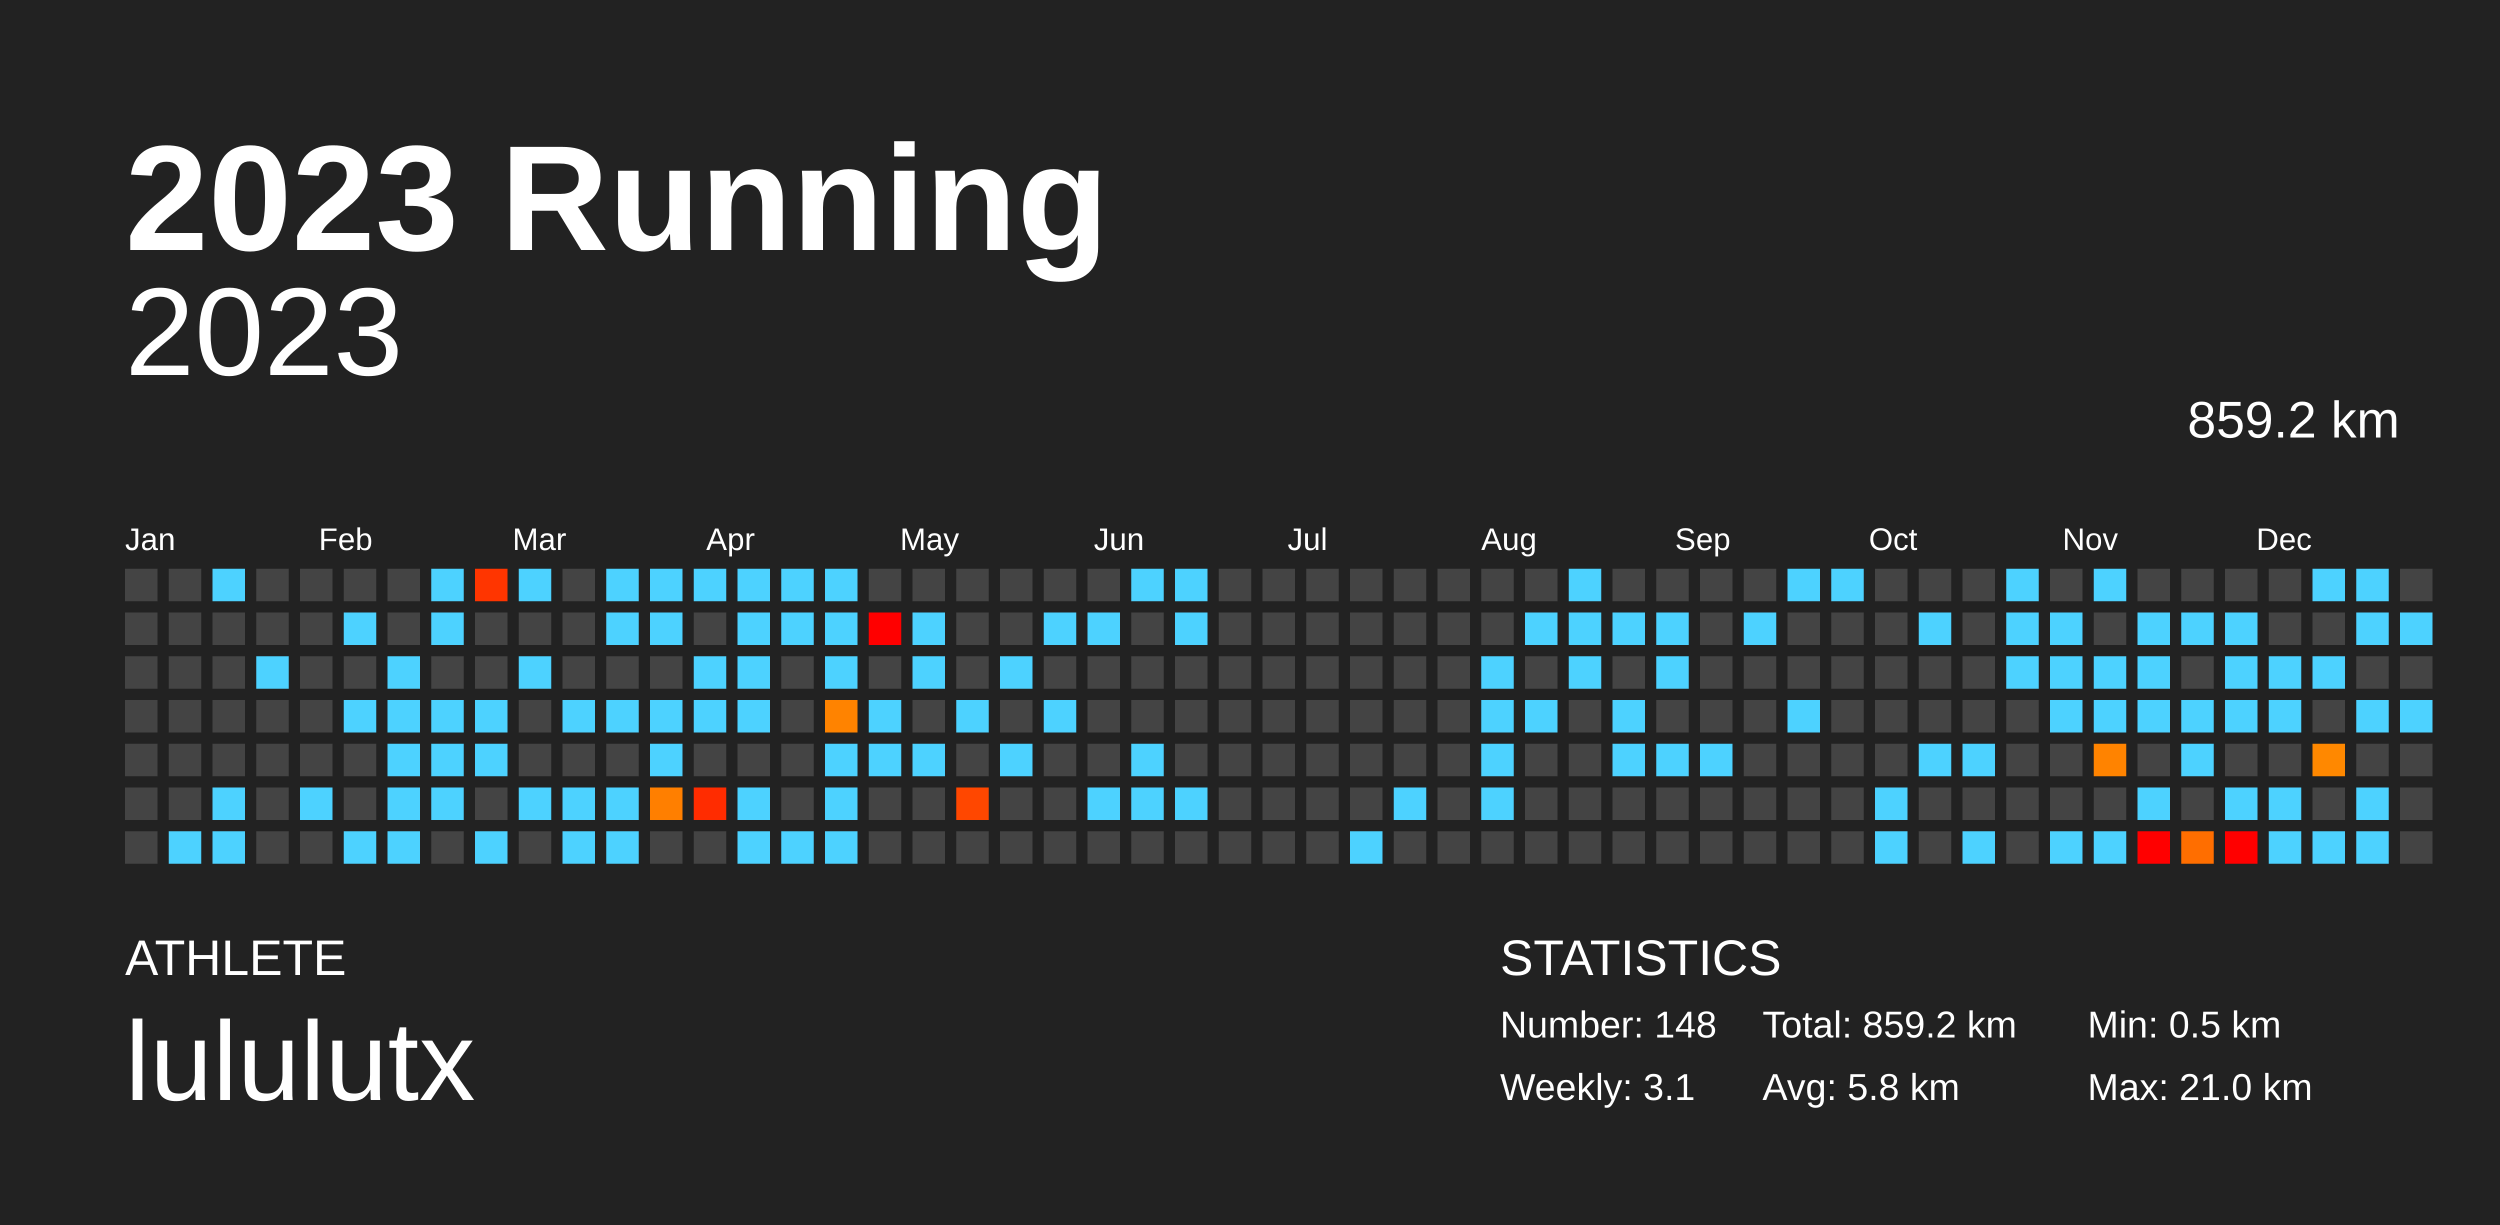
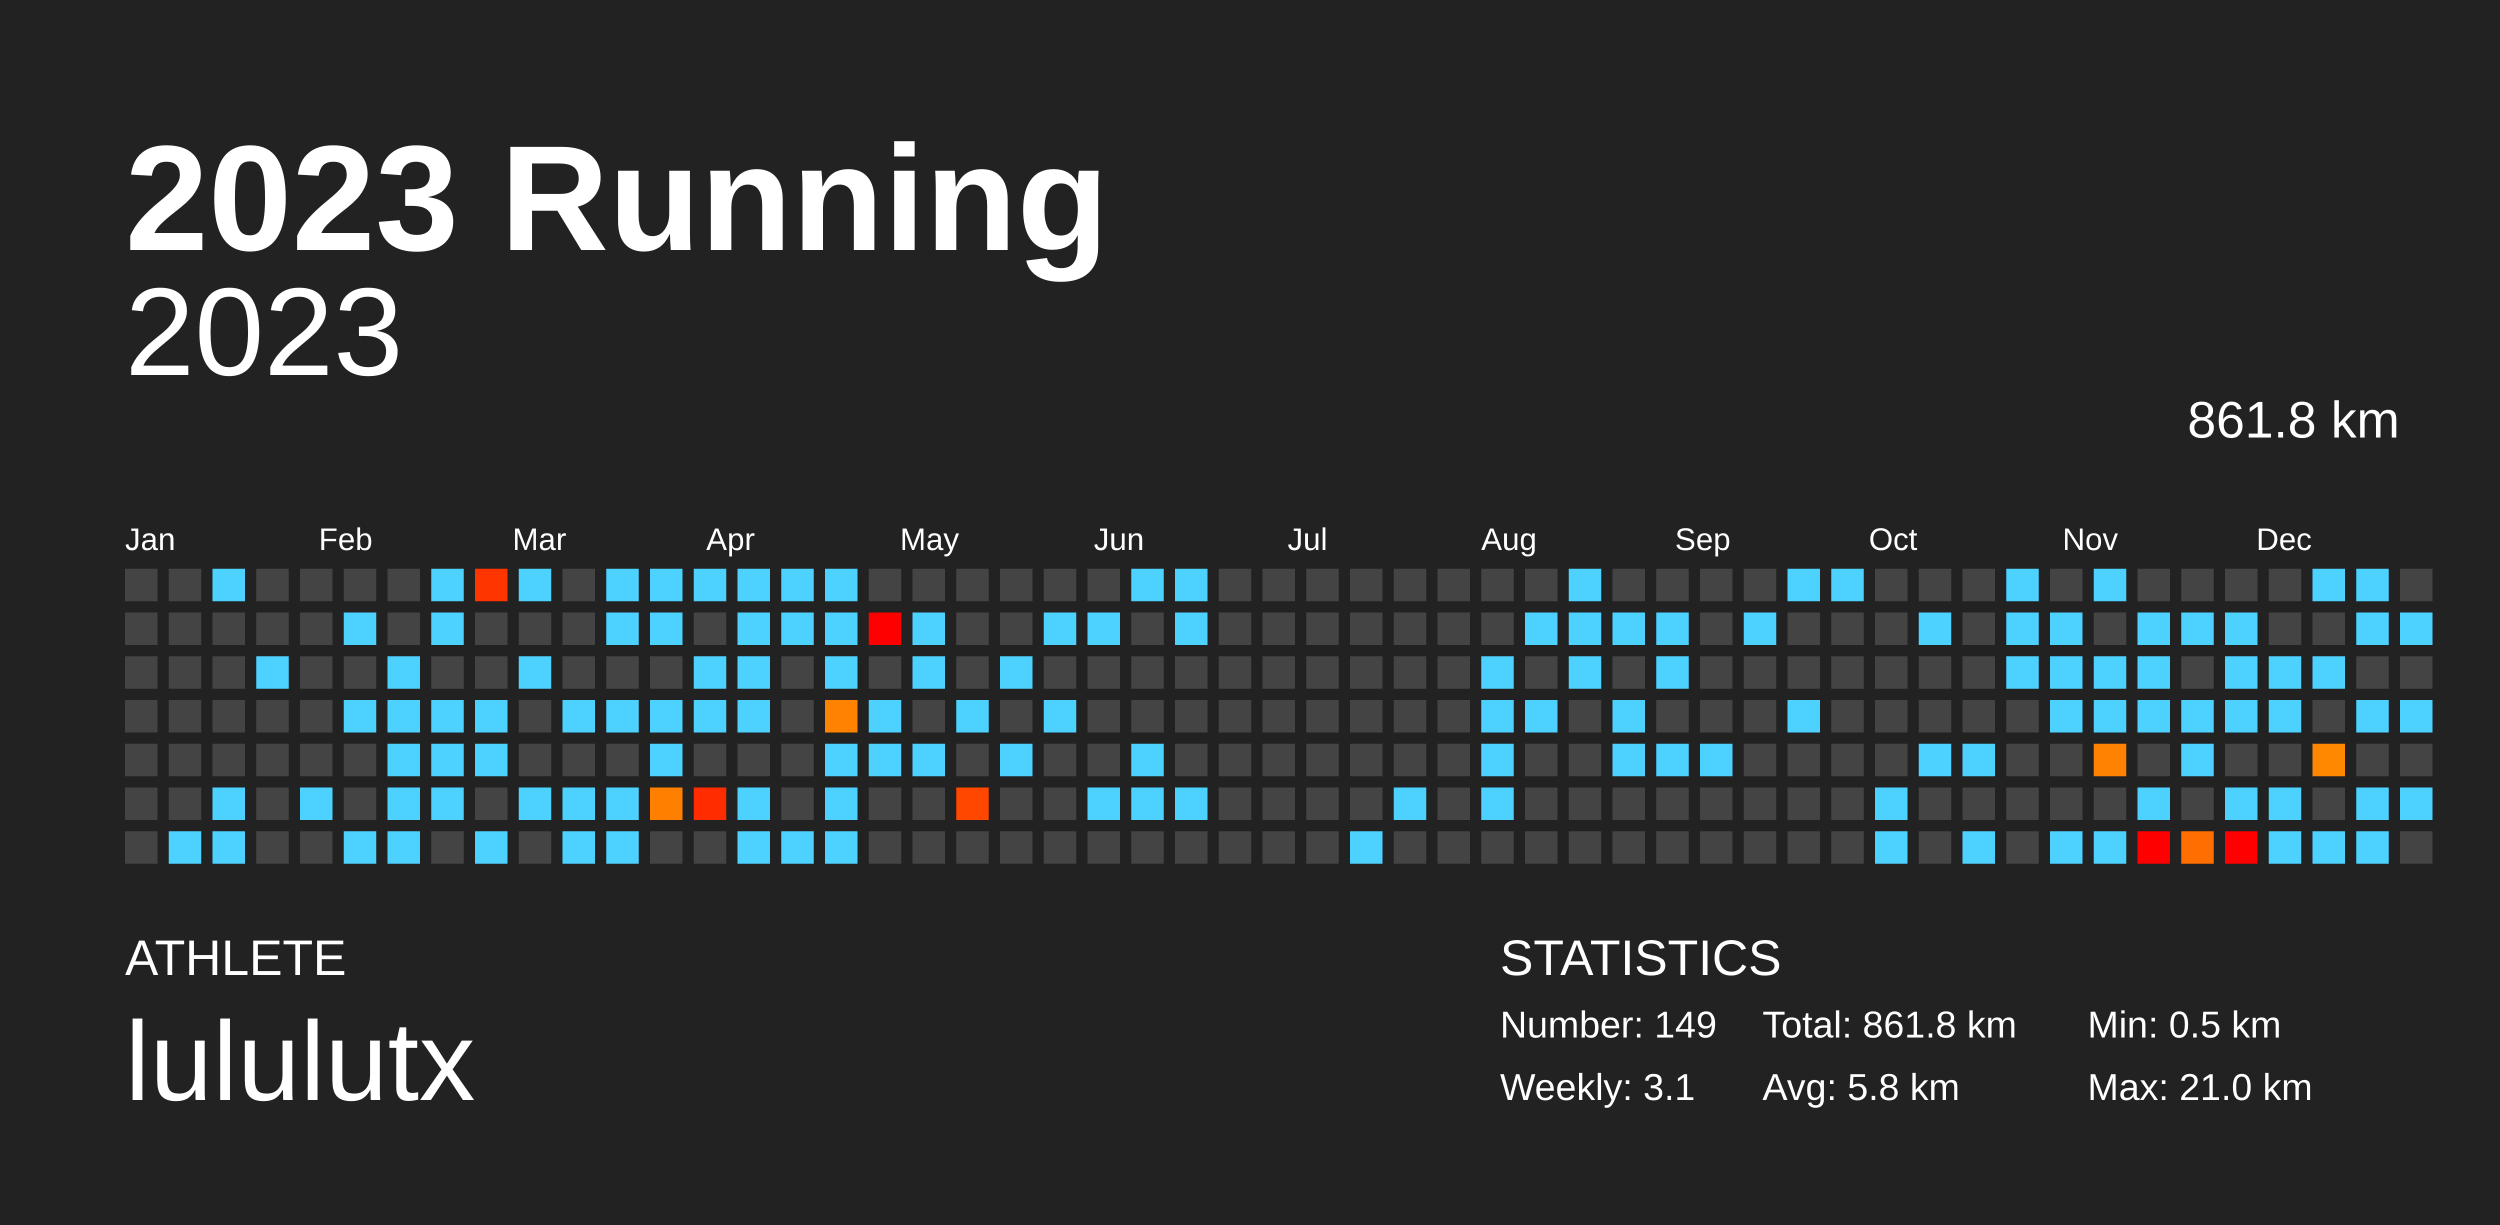
<svg xmlns="http://www.w3.org/2000/svg" baseProfile="full" height="98mm" version="1.1" viewBox="0,0,200,98" width="200mm">
  <defs />
  <rect fill="#222222" height="98" width="200" x="0" y="0" />
  <text fill="#FFFFFF" style="font-size:12px; font-family:Arial; font-weight:bold;" x="10" y="20">2023 Running</text>
  <text fill="#FFFFFF" style="font-size:4px; font-family:Arial" x="10" y="78">ATHLETE</text>
  <text fill="#FFFFFF" style="font-size:9px; font-family:Arial" x="10" y="88">lululutx</text>
  <text fill="#FFFFFF" style="font-size:4px; font-family:Arial" x="120" y="78">STATISTICS</text>
-   <text fill="#FFFFFF" style="font-size:3px; font-family:Arial" x="120" y="83">Number: 148</text>
+   <text fill="#FFFFFF" style="font-size:3px; font-family:Arial" x="120" y="83">Number: 149</text>
  <text fill="#FFFFFF" style="font-size:3px; font-family:Arial" x="120" y="88">Weekly: 3.1</text>
-   <text fill="#FFFFFF" style="font-size:3px; font-family:Arial" x="141" y="83">Total: 859.2 km</text>
+   <text fill="#FFFFFF" style="font-size:3px; font-family:Arial" x="141" y="83">Total: 861.8 km</text>
  <text fill="#FFFFFF" style="font-size:3px; font-family:Arial" x="141" y="88">Avg: 5.8 km</text>
  <text fill="#FFFFFF" style="font-size:3px; font-family:Arial" x="167" y="83">Min: 0.5 km</text>
  <text fill="#FFFFFF" style="font-size:3px; font-family:Arial" x="167" y="88">Max: 21.0 km</text>
  <text alignment-baseline="hanging" fill="#FFFFFF" style="font-size:10.0px; font-family:Arial;" x="10" y="30">2023</text>
-   <text alignment-baseline="hanging" fill="#FFFFFF" style="font-size:4.125px; font-family:Arial;" x="175" y="35">859.2 km</text>
+   <text alignment-baseline="hanging" fill="#FFFFFF" style="font-size:4.125px; font-family:Arial;" x="175" y="35">861.8 km</text>
  <text fill="#FFFFFF" style="font-size:2.5px; font-family:Arial" x="10.0" y="44">Jan</text>
  <text fill="#FFFFFF" style="font-size:2.5px; font-family:Arial" x="25.5" y="44">Feb</text>
  <text fill="#FFFFFF" style="font-size:2.5px; font-family:Arial" x="41.0" y="44">Mar</text>
  <text fill="#FFFFFF" style="font-size:2.5px; font-family:Arial" x="56.5" y="44">Apr</text>
  <text fill="#FFFFFF" style="font-size:2.5px; font-family:Arial" x="72.0" y="44">May</text>
  <text fill="#FFFFFF" style="font-size:2.5px; font-family:Arial" x="87.5" y="44">Jun</text>
  <text fill="#FFFFFF" style="font-size:2.5px; font-family:Arial" x="103.0" y="44">Jul</text>
  <text fill="#FFFFFF" style="font-size:2.5px; font-family:Arial" x="118.5" y="44">Aug</text>
  <text fill="#FFFFFF" style="font-size:2.5px; font-family:Arial" x="134.0" y="44">Sep</text>
  <text fill="#FFFFFF" style="font-size:2.5px; font-family:Arial" x="149.5" y="44">Oct</text>
  <text fill="#FFFFFF" style="font-size:2.5px; font-family:Arial" x="165.0" y="44">Nov</text>
  <text fill="#FFFFFF" style="font-size:2.5px; font-family:Arial" x="180.5" y="44">Dec</text>
  <rect fill="#444444" height="2.6" width="2.6" x="10.0" y="45.5" />
  <rect fill="#444444" height="2.6" width="2.6" x="10.0" y="49.0" />
  <rect fill="#444444" height="2.6" width="2.6" x="10.0" y="52.5" />
  <rect fill="#444444" height="2.6" width="2.6" x="10.0" y="56.0" />
  <rect fill="#444444" height="2.6" width="2.6" x="10.0" y="59.5" />
  <rect fill="#444444" height="2.6" width="2.6" x="10.0" y="63.0" />
  <rect fill="#444444" height="2.6" width="2.6" x="10.0" y="66.5" />
  <rect fill="#444444" height="2.6" width="2.6" x="13.5" y="45.5" />
  <rect fill="#444444" height="2.6" width="2.6" x="13.5" y="49.0" />
  <rect fill="#444444" height="2.6" width="2.6" x="13.5" y="52.5" />
  <rect fill="#444444" height="2.6" width="2.6" x="13.5" y="56.0" />
  <rect fill="#444444" height="2.6" width="2.6" x="13.5" y="59.5" />
  <rect fill="#444444" height="2.6" width="2.6" x="13.5" y="63.0" />
  <rect fill="#4dd2ff" height="2.6" width="2.6" x="13.5" y="66.5" />
  <rect fill="#4dd2ff" height="2.6" width="2.6" x="17.0" y="45.5" />
  <rect fill="#444444" height="2.6" width="2.6" x="17.0" y="49.0" />
  <rect fill="#444444" height="2.6" width="2.6" x="17.0" y="52.5" />
  <rect fill="#444444" height="2.6" width="2.6" x="17.0" y="56.0" />
  <rect fill="#444444" height="2.6" width="2.6" x="17.0" y="59.5" />
  <rect fill="#4dd2ff" height="2.6" width="2.6" x="17.0" y="63.0" />
  <rect fill="#4dd2ff" height="2.6" width="2.6" x="17.0" y="66.5" />
  <rect fill="#444444" height="2.6" width="2.6" x="20.5" y="45.5" />
  <rect fill="#444444" height="2.6" width="2.6" x="20.5" y="49.0" />
  <rect fill="#4dd2ff" height="2.6" width="2.6" x="20.5" y="52.5" />
  <rect fill="#444444" height="2.6" width="2.6" x="20.5" y="56.0" />
  <rect fill="#444444" height="2.6" width="2.6" x="20.5" y="59.5" />
  <rect fill="#444444" height="2.6" width="2.6" x="20.5" y="63.0" />
  <rect fill="#444444" height="2.6" width="2.6" x="20.5" y="66.5" />
  <rect fill="#444444" height="2.6" width="2.6" x="24.0" y="45.5" />
  <rect fill="#444444" height="2.6" width="2.6" x="24.0" y="49.0" />
  <rect fill="#444444" height="2.6" width="2.6" x="24.0" y="52.5" />
  <rect fill="#444444" height="2.6" width="2.6" x="24.0" y="56.0" />
  <rect fill="#444444" height="2.6" width="2.6" x="24.0" y="59.5" />
  <rect fill="#4dd2ff" height="2.6" width="2.6" x="24.0" y="63.0" />
  <rect fill="#444444" height="2.6" width="2.6" x="24.0" y="66.5" />
  <rect fill="#444444" height="2.6" width="2.6" x="27.5" y="45.5" />
  <rect fill="#4dd2ff" height="2.6" width="2.6" x="27.5" y="49.0" />
  <rect fill="#444444" height="2.6" width="2.6" x="27.5" y="52.5" />
  <rect fill="#4dd2ff" height="2.6" width="2.6" x="27.5" y="56.0" />
  <rect fill="#444444" height="2.6" width="2.6" x="27.5" y="59.5" />
  <rect fill="#444444" height="2.6" width="2.6" x="27.5" y="63.0" />
  <rect fill="#4dd2ff" height="2.6" width="2.6" x="27.5" y="66.5" />
  <rect fill="#444444" height="2.6" width="2.6" x="31.0" y="45.5" />
  <rect fill="#444444" height="2.6" width="2.6" x="31.0" y="49.0" />
  <rect fill="#4dd2ff" height="2.6" width="2.6" x="31.0" y="52.5" />
  <rect fill="#4dd2ff" height="2.6" width="2.6" x="31.0" y="56.0" />
  <rect fill="#4dd2ff" height="2.6" width="2.6" x="31.0" y="59.5" />
  <rect fill="#4dd2ff" height="2.6" width="2.6" x="31.0" y="63.0" />
  <rect fill="#4dd2ff" height="2.6" width="2.6" x="31.0" y="66.5" />
  <rect fill="#4dd2ff" height="2.6" width="2.6" x="34.5" y="45.5" />
  <rect fill="#4dd2ff" height="2.6" width="2.6" x="34.5" y="49.0" />
  <rect fill="#444444" height="2.6" width="2.6" x="34.5" y="52.5" />
  <rect fill="#4dd2ff" height="2.6" width="2.6" x="34.5" y="56.0" />
  <rect fill="#4dd2ff" height="2.6" width="2.6" x="34.5" y="59.5" />
  <rect fill="#4dd2ff" height="2.6" width="2.6" x="34.5" y="63.0" />
  <rect fill="#444444" height="2.6" width="2.6" x="34.5" y="66.5" />
  <rect fill="#ff3500" height="2.6" width="2.6" x="38.0" y="45.5" />
  <rect fill="#444444" height="2.6" width="2.6" x="38.0" y="49.0" />
  <rect fill="#444444" height="2.6" width="2.6" x="38.0" y="52.5" />
  <rect fill="#4dd2ff" height="2.6" width="2.6" x="38.0" y="56.0" />
  <rect fill="#4dd2ff" height="2.6" width="2.6" x="38.0" y="59.5" />
  <rect fill="#444444" height="2.6" width="2.6" x="38.0" y="63.0" />
  <rect fill="#4dd2ff" height="2.6" width="2.6" x="38.0" y="66.5" />
  <rect fill="#4dd2ff" height="2.6" width="2.6" x="41.5" y="45.5" />
  <rect fill="#444444" height="2.6" width="2.6" x="41.5" y="49.0" />
  <rect fill="#4dd2ff" height="2.6" width="2.6" x="41.5" y="52.5" />
  <rect fill="#444444" height="2.6" width="2.6" x="41.5" y="56.0" />
  <rect fill="#444444" height="2.6" width="2.6" x="41.5" y="59.5" />
  <rect fill="#4dd2ff" height="2.6" width="2.6" x="41.5" y="63.0" />
  <rect fill="#444444" height="2.6" width="2.6" x="41.5" y="66.5" />
  <rect fill="#444444" height="2.6" width="2.6" x="45.0" y="45.5" />
  <rect fill="#444444" height="2.6" width="2.6" x="45.0" y="49.0" />
  <rect fill="#444444" height="2.6" width="2.6" x="45.0" y="52.5" />
  <rect fill="#4dd2ff" height="2.6" width="2.6" x="45.0" y="56.0" />
  <rect fill="#444444" height="2.6" width="2.6" x="45.0" y="59.5" />
  <rect fill="#4dd2ff" height="2.6" width="2.6" x="45.0" y="63.0" />
  <rect fill="#4dd2ff" height="2.6" width="2.6" x="45.0" y="66.5" />
  <rect fill="#4dd2ff" height="2.6" width="2.6" x="48.5" y="45.5" />
  <rect fill="#4dd2ff" height="2.6" width="2.6" x="48.5" y="49.0" />
  <rect fill="#444444" height="2.6" width="2.6" x="48.5" y="52.5" />
  <rect fill="#4dd2ff" height="2.6" width="2.6" x="48.5" y="56.0" />
  <rect fill="#444444" height="2.6" width="2.6" x="48.5" y="59.5" />
  <rect fill="#4dd2ff" height="2.6" width="2.6" x="48.5" y="63.0" />
  <rect fill="#4dd2ff" height="2.6" width="2.6" x="48.5" y="66.5" />
  <rect fill="#4dd2ff" height="2.6" width="2.6" x="52.0" y="45.5" />
  <rect fill="#4dd2ff" height="2.6" width="2.6" x="52.0" y="49.0" />
  <rect fill="#444444" height="2.6" width="2.6" x="52.0" y="52.5" />
  <rect fill="#4dd2ff" height="2.6" width="2.6" x="52.0" y="56.0" />
  <rect fill="#4dd2ff" height="2.6" width="2.6" x="52.0" y="59.5" />
  <rect fill="#ff7f00" height="2.6" width="2.6" x="52.0" y="63.0" />
  <rect fill="#444444" height="2.6" width="2.6" x="52.0" y="66.5" />
  <rect fill="#4dd2ff" height="2.6" width="2.6" x="55.5" y="45.5" />
  <rect fill="#444444" height="2.6" width="2.6" x="55.5" y="49.0" />
  <rect fill="#4dd2ff" height="2.6" width="2.6" x="55.5" y="52.5" />
  <rect fill="#4dd2ff" height="2.6" width="2.6" x="55.5" y="56.0" />
  <rect fill="#444444" height="2.6" width="2.6" x="55.5" y="59.5" />
  <rect fill="#ff2c00" height="2.6" width="2.6" x="55.5" y="63.0" />
  <rect fill="#444444" height="2.6" width="2.6" x="55.5" y="66.5" />
  <rect fill="#4dd2ff" height="2.6" width="2.6" x="59.0" y="45.5" />
  <rect fill="#4dd2ff" height="2.6" width="2.6" x="59.0" y="49.0" />
  <rect fill="#4dd2ff" height="2.6" width="2.6" x="59.0" y="52.5" />
  <rect fill="#4dd2ff" height="2.6" width="2.6" x="59.0" y="56.0" />
  <rect fill="#444444" height="2.6" width="2.6" x="59.0" y="59.5" />
  <rect fill="#4dd2ff" height="2.6" width="2.6" x="59.0" y="63.0" />
  <rect fill="#4dd2ff" height="2.6" width="2.6" x="59.0" y="66.5" />
  <rect fill="#4dd2ff" height="2.6" width="2.6" x="62.5" y="45.5" />
  <rect fill="#4dd2ff" height="2.6" width="2.6" x="62.5" y="49.0" />
  <rect fill="#444444" height="2.6" width="2.6" x="62.5" y="52.5" />
  <rect fill="#444444" height="2.6" width="2.6" x="62.5" y="56.0" />
  <rect fill="#444444" height="2.6" width="2.6" x="62.5" y="59.5" />
  <rect fill="#444444" height="2.6" width="2.6" x="62.5" y="63.0" />
  <rect fill="#4dd2ff" height="2.6" width="2.6" x="62.5" y="66.5" />
  <rect fill="#4dd2ff" height="2.6" width="2.6" x="66.0" y="45.5" />
  <rect fill="#4dd2ff" height="2.6" width="2.6" x="66.0" y="49.0" />
  <rect fill="#4dd2ff" height="2.6" width="2.6" x="66.0" y="52.5" />
  <rect fill="#ff8300" height="2.6" width="2.6" x="66.0" y="56.0" />
  <rect fill="#4dd2ff" height="2.6" width="2.6" x="66.0" y="59.5" />
  <rect fill="#4dd2ff" height="2.6" width="2.6" x="66.0" y="63.0" />
  <rect fill="#4dd2ff" height="2.6" width="2.6" x="66.0" y="66.5" />
  <rect fill="#444444" height="2.6" width="2.6" x="69.5" y="45.5" />
  <rect fill="red" height="2.6" width="2.6" x="69.5" y="49.0" />
  <rect fill="#444444" height="2.6" width="2.6" x="69.5" y="52.5" />
  <rect fill="#4dd2ff" height="2.6" width="2.6" x="69.5" y="56.0" />
  <rect fill="#4dd2ff" height="2.6" width="2.6" x="69.5" y="59.5" />
  <rect fill="#444444" height="2.6" width="2.6" x="69.5" y="63.0" />
  <rect fill="#444444" height="2.6" width="2.6" x="69.5" y="66.5" />
  <rect fill="#444444" height="2.6" width="2.6" x="73.0" y="45.5" />
  <rect fill="#4dd2ff" height="2.6" width="2.6" x="73.0" y="49.0" />
  <rect fill="#4dd2ff" height="2.6" width="2.6" x="73.0" y="52.5" />
  <rect fill="#444444" height="2.6" width="2.6" x="73.0" y="56.0" />
  <rect fill="#4dd2ff" height="2.6" width="2.6" x="73.0" y="59.5" />
  <rect fill="#444444" height="2.6" width="2.6" x="73.0" y="63.0" />
  <rect fill="#444444" height="2.6" width="2.6" x="73.0" y="66.5" />
  <rect fill="#444444" height="2.6" width="2.6" x="76.5" y="45.5" />
  <rect fill="#444444" height="2.6" width="2.6" x="76.5" y="49.0" />
  <rect fill="#444444" height="2.6" width="2.6" x="76.5" y="52.5" />
  <rect fill="#4dd2ff" height="2.6" width="2.6" x="76.5" y="56.0" />
  <rect fill="#444444" height="2.6" width="2.6" x="76.5" y="59.5" />
  <rect fill="#ff4700" height="2.6" width="2.6" x="76.5" y="63.0" />
  <rect fill="#444444" height="2.6" width="2.6" x="76.5" y="66.5" />
  <rect fill="#444444" height="2.6" width="2.6" x="80.0" y="45.5" />
  <rect fill="#444444" height="2.6" width="2.6" x="80.0" y="49.0" />
  <rect fill="#4dd2ff" height="2.6" width="2.6" x="80.0" y="52.5" />
  <rect fill="#444444" height="2.6" width="2.6" x="80.0" y="56.0" />
  <rect fill="#4dd2ff" height="2.6" width="2.6" x="80.0" y="59.5" />
  <rect fill="#444444" height="2.6" width="2.6" x="80.0" y="63.0" />
  <rect fill="#444444" height="2.6" width="2.6" x="80.0" y="66.5" />
  <rect fill="#444444" height="2.6" width="2.6" x="83.5" y="45.5" />
  <rect fill="#4dd2ff" height="2.6" width="2.6" x="83.5" y="49.0" />
  <rect fill="#444444" height="2.6" width="2.6" x="83.5" y="52.5" />
  <rect fill="#4dd2ff" height="2.6" width="2.6" x="83.5" y="56.0" />
  <rect fill="#444444" height="2.6" width="2.6" x="83.5" y="59.5" />
  <rect fill="#444444" height="2.6" width="2.6" x="83.5" y="63.0" />
  <rect fill="#444444" height="2.6" width="2.6" x="83.5" y="66.5" />
  <rect fill="#444444" height="2.6" width="2.6" x="87.0" y="45.5" />
  <rect fill="#4dd2ff" height="2.6" width="2.6" x="87.0" y="49.0" />
  <rect fill="#444444" height="2.6" width="2.6" x="87.0" y="52.5" />
  <rect fill="#444444" height="2.6" width="2.6" x="87.0" y="56.0" />
  <rect fill="#444444" height="2.6" width="2.6" x="87.0" y="59.5" />
  <rect fill="#4dd2ff" height="2.6" width="2.6" x="87.0" y="63.0" />
  <rect fill="#444444" height="2.6" width="2.6" x="87.0" y="66.5" />
  <rect fill="#4dd2ff" height="2.6" width="2.6" x="90.5" y="45.5" />
  <rect fill="#444444" height="2.6" width="2.6" x="90.5" y="49.0" />
  <rect fill="#444444" height="2.6" width="2.6" x="90.5" y="52.5" />
  <rect fill="#444444" height="2.6" width="2.6" x="90.5" y="56.0" />
  <rect fill="#4dd2ff" height="2.6" width="2.6" x="90.5" y="59.5" />
  <rect fill="#4dd2ff" height="2.6" width="2.6" x="90.5" y="63.0" />
  <rect fill="#444444" height="2.6" width="2.6" x="90.5" y="66.5" />
  <rect fill="#4dd2ff" height="2.6" width="2.6" x="94.0" y="45.5" />
  <rect fill="#4dd2ff" height="2.6" width="2.6" x="94.0" y="49.0" />
  <rect fill="#444444" height="2.6" width="2.6" x="94.0" y="52.5" />
  <rect fill="#444444" height="2.6" width="2.6" x="94.0" y="56.0" />
  <rect fill="#444444" height="2.6" width="2.6" x="94.0" y="59.5" />
  <rect fill="#4dd2ff" height="2.6" width="2.6" x="94.0" y="63.0" />
  <rect fill="#444444" height="2.6" width="2.6" x="94.0" y="66.5" />
  <rect fill="#444444" height="2.6" width="2.6" x="97.5" y="45.5" />
  <rect fill="#444444" height="2.6" width="2.6" x="97.5" y="49.0" />
  <rect fill="#444444" height="2.6" width="2.6" x="97.5" y="52.5" />
  <rect fill="#444444" height="2.6" width="2.6" x="97.5" y="56.0" />
  <rect fill="#444444" height="2.6" width="2.6" x="97.5" y="59.5" />
  <rect fill="#444444" height="2.6" width="2.6" x="97.5" y="63.0" />
  <rect fill="#444444" height="2.6" width="2.6" x="97.5" y="66.5" />
  <rect fill="#444444" height="2.6" width="2.6" x="101.0" y="45.5" />
  <rect fill="#444444" height="2.6" width="2.6" x="101.0" y="49.0" />
  <rect fill="#444444" height="2.6" width="2.6" x="101.0" y="52.5" />
  <rect fill="#444444" height="2.6" width="2.6" x="101.0" y="56.0" />
  <rect fill="#444444" height="2.6" width="2.6" x="101.0" y="59.5" />
  <rect fill="#444444" height="2.6" width="2.6" x="101.0" y="63.0" />
  <rect fill="#444444" height="2.6" width="2.6" x="101.0" y="66.5" />
  <rect fill="#444444" height="2.6" width="2.6" x="104.5" y="45.5" />
  <rect fill="#444444" height="2.6" width="2.6" x="104.5" y="49.0" />
  <rect fill="#444444" height="2.6" width="2.6" x="104.5" y="52.5" />
  <rect fill="#444444" height="2.6" width="2.6" x="104.5" y="56.0" />
  <rect fill="#444444" height="2.6" width="2.6" x="104.5" y="59.5" />
  <rect fill="#444444" height="2.6" width="2.6" x="104.5" y="63.0" />
  <rect fill="#444444" height="2.6" width="2.6" x="104.5" y="66.5" />
  <rect fill="#444444" height="2.6" width="2.6" x="108.0" y="45.5" />
  <rect fill="#444444" height="2.6" width="2.6" x="108.0" y="49.0" />
  <rect fill="#444444" height="2.6" width="2.6" x="108.0" y="52.5" />
  <rect fill="#444444" height="2.6" width="2.6" x="108.0" y="56.0" />
  <rect fill="#444444" height="2.6" width="2.6" x="108.0" y="59.5" />
  <rect fill="#444444" height="2.6" width="2.6" x="108.0" y="63.0" />
  <rect fill="#4dd2ff" height="2.6" width="2.6" x="108.0" y="66.5" />
  <rect fill="#444444" height="2.6" width="2.6" x="111.5" y="45.5" />
  <rect fill="#444444" height="2.6" width="2.6" x="111.5" y="49.0" />
  <rect fill="#444444" height="2.6" width="2.6" x="111.5" y="52.5" />
  <rect fill="#444444" height="2.6" width="2.6" x="111.5" y="56.0" />
  <rect fill="#444444" height="2.6" width="2.6" x="111.5" y="59.5" />
  <rect fill="#4dd2ff" height="2.6" width="2.6" x="111.5" y="63.0" />
  <rect fill="#444444" height="2.6" width="2.6" x="111.5" y="66.5" />
  <rect fill="#444444" height="2.6" width="2.6" x="115.0" y="45.5" />
  <rect fill="#444444" height="2.6" width="2.6" x="115.0" y="49.0" />
  <rect fill="#444444" height="2.6" width="2.6" x="115.0" y="52.5" />
  <rect fill="#444444" height="2.6" width="2.6" x="115.0" y="56.0" />
  <rect fill="#444444" height="2.6" width="2.6" x="115.0" y="59.5" />
  <rect fill="#444444" height="2.6" width="2.6" x="115.0" y="63.0" />
  <rect fill="#444444" height="2.6" width="2.6" x="115.0" y="66.5" />
  <rect fill="#444444" height="2.6" width="2.6" x="118.5" y="45.5" />
  <rect fill="#444444" height="2.6" width="2.6" x="118.5" y="49.0" />
  <rect fill="#4dd2ff" height="2.6" width="2.6" x="118.5" y="52.5" />
  <rect fill="#4dd2ff" height="2.6" width="2.6" x="118.5" y="56.0" />
  <rect fill="#4dd2ff" height="2.6" width="2.6" x="118.5" y="59.5" />
  <rect fill="#4dd2ff" height="2.6" width="2.6" x="118.5" y="63.0" />
  <rect fill="#444444" height="2.6" width="2.6" x="118.5" y="66.5" />
  <rect fill="#444444" height="2.6" width="2.6" x="122.0" y="45.5" />
  <rect fill="#4dd2ff" height="2.6" width="2.6" x="122.0" y="49.0" />
  <rect fill="#444444" height="2.6" width="2.6" x="122.0" y="52.5" />
  <rect fill="#4dd2ff" height="2.6" width="2.6" x="122.0" y="56.0" />
  <rect fill="#444444" height="2.6" width="2.6" x="122.0" y="59.5" />
  <rect fill="#444444" height="2.6" width="2.6" x="122.0" y="63.0" />
  <rect fill="#444444" height="2.6" width="2.6" x="122.0" y="66.5" />
  <rect fill="#4dd2ff" height="2.6" width="2.6" x="125.5" y="45.5" />
  <rect fill="#4dd2ff" height="2.6" width="2.6" x="125.5" y="49.0" />
  <rect fill="#4dd2ff" height="2.6" width="2.6" x="125.5" y="52.5" />
  <rect fill="#444444" height="2.6" width="2.6" x="125.5" y="56.0" />
  <rect fill="#444444" height="2.6" width="2.6" x="125.5" y="59.5" />
  <rect fill="#444444" height="2.6" width="2.6" x="125.5" y="63.0" />
  <rect fill="#444444" height="2.6" width="2.6" x="125.5" y="66.5" />
  <rect fill="#444444" height="2.6" width="2.6" x="129.0" y="45.5" />
  <rect fill="#4dd2ff" height="2.6" width="2.6" x="129.0" y="49.0" />
  <rect fill="#444444" height="2.6" width="2.6" x="129.0" y="52.5" />
  <rect fill="#4dd2ff" height="2.6" width="2.6" x="129.0" y="56.0" />
  <rect fill="#4dd2ff" height="2.6" width="2.6" x="129.0" y="59.5" />
  <rect fill="#444444" height="2.6" width="2.6" x="129.0" y="63.0" />
  <rect fill="#444444" height="2.6" width="2.6" x="129.0" y="66.5" />
  <rect fill="#444444" height="2.6" width="2.6" x="132.5" y="45.5" />
  <rect fill="#4dd2ff" height="2.6" width="2.6" x="132.5" y="49.0" />
  <rect fill="#4dd2ff" height="2.6" width="2.6" x="132.5" y="52.5" />
  <rect fill="#444444" height="2.6" width="2.6" x="132.5" y="56.0" />
  <rect fill="#4dd2ff" height="2.6" width="2.6" x="132.5" y="59.5" />
  <rect fill="#444444" height="2.6" width="2.6" x="132.5" y="63.0" />
  <rect fill="#444444" height="2.6" width="2.6" x="132.5" y="66.5" />
  <rect fill="#444444" height="2.6" width="2.6" x="136.0" y="45.5" />
  <rect fill="#444444" height="2.6" width="2.6" x="136.0" y="49.0" />
  <rect fill="#444444" height="2.6" width="2.6" x="136.0" y="52.5" />
  <rect fill="#444444" height="2.6" width="2.6" x="136.0" y="56.0" />
  <rect fill="#4dd2ff" height="2.6" width="2.6" x="136.0" y="59.5" />
  <rect fill="#444444" height="2.6" width="2.6" x="136.0" y="63.0" />
  <rect fill="#444444" height="2.6" width="2.6" x="136.0" y="66.5" />
  <rect fill="#444444" height="2.6" width="2.6" x="139.5" y="45.5" />
  <rect fill="#4dd2ff" height="2.6" width="2.6" x="139.5" y="49.0" />
  <rect fill="#444444" height="2.6" width="2.6" x="139.5" y="52.5" />
  <rect fill="#444444" height="2.6" width="2.6" x="139.5" y="56.0" />
  <rect fill="#444444" height="2.6" width="2.6" x="139.5" y="59.5" />
  <rect fill="#444444" height="2.6" width="2.6" x="139.5" y="63.0" />
  <rect fill="#444444" height="2.6" width="2.6" x="139.5" y="66.5" />
  <rect fill="#4dd2ff" height="2.6" width="2.6" x="143.0" y="45.5" />
  <rect fill="#444444" height="2.6" width="2.6" x="143.0" y="49.0" />
  <rect fill="#444444" height="2.6" width="2.6" x="143.0" y="52.5" />
  <rect fill="#4dd2ff" height="2.6" width="2.6" x="143.0" y="56.0" />
  <rect fill="#444444" height="2.6" width="2.6" x="143.0" y="59.5" />
  <rect fill="#444444" height="2.6" width="2.6" x="143.0" y="63.0" />
  <rect fill="#444444" height="2.6" width="2.6" x="143.0" y="66.5" />
  <rect fill="#4dd2ff" height="2.6" width="2.6" x="146.5" y="45.5" />
  <rect fill="#444444" height="2.6" width="2.6" x="146.5" y="49.0" />
  <rect fill="#444444" height="2.6" width="2.6" x="146.5" y="52.5" />
  <rect fill="#444444" height="2.6" width="2.6" x="146.5" y="56.0" />
  <rect fill="#444444" height="2.6" width="2.6" x="146.5" y="59.5" />
  <rect fill="#444444" height="2.6" width="2.6" x="146.5" y="63.0" />
  <rect fill="#444444" height="2.6" width="2.6" x="146.5" y="66.5" />
  <rect fill="#444444" height="2.6" width="2.6" x="150.0" y="45.5" />
  <rect fill="#444444" height="2.6" width="2.6" x="150.0" y="49.0" />
  <rect fill="#444444" height="2.6" width="2.6" x="150.0" y="52.5" />
  <rect fill="#444444" height="2.6" width="2.6" x="150.0" y="56.0" />
  <rect fill="#444444" height="2.6" width="2.6" x="150.0" y="59.5" />
  <rect fill="#4dd2ff" height="2.6" width="2.6" x="150.0" y="63.0" />
  <rect fill="#4dd2ff" height="2.6" width="2.6" x="150.0" y="66.5" />
  <rect fill="#444444" height="2.6" width="2.6" x="153.5" y="45.5" />
  <rect fill="#4dd2ff" height="2.6" width="2.6" x="153.5" y="49.0" />
  <rect fill="#444444" height="2.6" width="2.6" x="153.5" y="52.5" />
  <rect fill="#444444" height="2.6" width="2.6" x="153.5" y="56.0" />
  <rect fill="#4dd2ff" height="2.6" width="2.6" x="153.5" y="59.5" />
  <rect fill="#444444" height="2.6" width="2.6" x="153.5" y="63.0" />
  <rect fill="#444444" height="2.6" width="2.6" x="153.5" y="66.5" />
  <rect fill="#444444" height="2.6" width="2.6" x="157.0" y="45.5" />
  <rect fill="#444444" height="2.6" width="2.6" x="157.0" y="49.0" />
  <rect fill="#444444" height="2.6" width="2.6" x="157.0" y="52.5" />
  <rect fill="#444444" height="2.6" width="2.6" x="157.0" y="56.0" />
  <rect fill="#4dd2ff" height="2.6" width="2.6" x="157.0" y="59.5" />
  <rect fill="#444444" height="2.6" width="2.6" x="157.0" y="63.0" />
  <rect fill="#4dd2ff" height="2.6" width="2.6" x="157.0" y="66.5" />
  <rect fill="#4dd2ff" height="2.6" width="2.6" x="160.5" y="45.5" />
  <rect fill="#4dd2ff" height="2.6" width="2.6" x="160.5" y="49.0" />
  <rect fill="#4dd2ff" height="2.6" width="2.6" x="160.5" y="52.5" />
  <rect fill="#444444" height="2.6" width="2.6" x="160.5" y="56.0" />
  <rect fill="#444444" height="2.6" width="2.6" x="160.5" y="59.5" />
  <rect fill="#444444" height="2.6" width="2.6" x="160.5" y="63.0" />
  <rect fill="#444444" height="2.6" width="2.6" x="160.5" y="66.5" />
  <rect fill="#444444" height="2.6" width="2.6" x="164.0" y="45.5" />
  <rect fill="#4dd2ff" height="2.6" width="2.6" x="164.0" y="49.0" />
  <rect fill="#4dd2ff" height="2.6" width="2.6" x="164.0" y="52.5" />
  <rect fill="#4dd2ff" height="2.6" width="2.6" x="164.0" y="56.0" />
  <rect fill="#444444" height="2.6" width="2.6" x="164.0" y="59.5" />
  <rect fill="#444444" height="2.6" width="2.6" x="164.0" y="63.0" />
  <rect fill="#4dd2ff" height="2.6" width="2.6" x="164.0" y="66.5" />
  <rect fill="#4dd2ff" height="2.6" width="2.6" x="167.5" y="45.5" />
  <rect fill="#444444" height="2.6" width="2.6" x="167.5" y="49.0" />
  <rect fill="#4dd2ff" height="2.6" width="2.6" x="167.5" y="52.5" />
  <rect fill="#4dd2ff" height="2.6" width="2.6" x="167.5" y="56.0" />
  <rect fill="#ff8300" height="2.6" width="2.6" x="167.5" y="59.5" />
  <rect fill="#444444" height="2.6" width="2.6" x="167.5" y="63.0" />
  <rect fill="#4dd2ff" height="2.6" width="2.6" x="167.5" y="66.5" />
  <rect fill="#444444" height="2.6" width="2.6" x="171.0" y="45.5" />
  <rect fill="#4dd2ff" height="2.6" width="2.6" x="171.0" y="49.0" />
  <rect fill="#4dd2ff" height="2.6" width="2.6" x="171.0" y="52.5" />
  <rect fill="#4dd2ff" height="2.6" width="2.6" x="171.0" y="56.0" />
  <rect fill="#444444" height="2.6" width="2.6" x="171.0" y="59.5" />
  <rect fill="#4dd2ff" height="2.6" width="2.6" x="171.0" y="63.0" />
  <rect fill="red" height="2.6" width="2.6" x="171.0" y="66.5" />
  <rect fill="#444444" height="2.6" width="2.6" x="174.5" y="45.5" />
  <rect fill="#4dd2ff" height="2.6" width="2.6" x="174.5" y="49.0" />
  <rect fill="#444444" height="2.6" width="2.6" x="174.5" y="52.5" />
  <rect fill="#4dd2ff" height="2.6" width="2.6" x="174.5" y="56.0" />
  <rect fill="#4dd2ff" height="2.6" width="2.6" x="174.5" y="59.5" />
  <rect fill="#444444" height="2.6" width="2.6" x="174.5" y="63.0" />
  <rect fill="#ff6e00" height="2.6" width="2.6" x="174.5" y="66.5" />
  <rect fill="#444444" height="2.6" width="2.6" x="178.0" y="45.5" />
  <rect fill="#4dd2ff" height="2.6" width="2.6" x="178.0" y="49.0" />
  <rect fill="#4dd2ff" height="2.6" width="2.6" x="178.0" y="52.5" />
  <rect fill="#4dd2ff" height="2.6" width="2.6" x="178.0" y="56.0" />
  <rect fill="#444444" height="2.6" width="2.6" x="178.0" y="59.5" />
  <rect fill="#4dd2ff" height="2.6" width="2.6" x="178.0" y="63.0" />
  <rect fill="red" height="2.6" width="2.6" x="178.0" y="66.5" />
  <rect fill="#444444" height="2.6" width="2.6" x="181.5" y="45.5" />
  <rect fill="#444444" height="2.6" width="2.6" x="181.5" y="49.0" />
  <rect fill="#4dd2ff" height="2.6" width="2.6" x="181.5" y="52.5" />
  <rect fill="#4dd2ff" height="2.6" width="2.6" x="181.5" y="56.0" />
  <rect fill="#444444" height="2.6" width="2.6" x="181.5" y="59.5" />
  <rect fill="#4dd2ff" height="2.6" width="2.6" x="181.5" y="63.0" />
  <rect fill="#4dd2ff" height="2.6" width="2.6" x="181.5" y="66.5" />
  <rect fill="#4dd2ff" height="2.6" width="2.6" x="185.0" y="45.5" />
  <rect fill="#444444" height="2.6" width="2.6" x="185.0" y="49.0" />
  <rect fill="#4dd2ff" height="2.6" width="2.6" x="185.0" y="52.5" />
  <rect fill="#444444" height="2.6" width="2.6" x="185.0" y="56.0" />
  <rect fill="#ff8800" height="2.6" width="2.6" x="185.0" y="59.5" />
  <rect fill="#444444" height="2.6" width="2.6" x="185.0" y="63.0" />
  <rect fill="#4dd2ff" height="2.6" width="2.6" x="185.0" y="66.5" />
  <rect fill="#4dd2ff" height="2.6" width="2.6" x="188.5" y="45.5" />
  <rect fill="#4dd2ff" height="2.6" width="2.6" x="188.5" y="49.0" />
  <rect fill="#444444" height="2.6" width="2.6" x="188.5" y="52.5" />
  <rect fill="#4dd2ff" height="2.6" width="2.6" x="188.5" y="56.0" />
  <rect fill="#444444" height="2.6" width="2.6" x="188.5" y="59.5" />
  <rect fill="#4dd2ff" height="2.6" width="2.6" x="188.5" y="63.0" />
  <rect fill="#4dd2ff" height="2.6" width="2.6" x="188.5" y="66.5" />
  <rect fill="#444444" height="2.6" width="2.6" x="192.0" y="45.5" />
  <rect fill="#4dd2ff" height="2.6" width="2.6" x="192.0" y="49.0" />
  <rect fill="#444444" height="2.6" width="2.6" x="192.0" y="52.5" />
  <rect fill="#4dd2ff" height="2.6" width="2.6" x="192.0" y="56.0" />
  <rect fill="#444444" height="2.6" width="2.6" x="192.0" y="59.5" />
-   <rect fill="#444444" height="2.6" width="2.6" x="192.0" y="63.0" />
+   <rect fill="#4dd2ff" height="2.6" width="2.6" x="192.0" y="63.0" />
  <rect fill="#444444" height="2.6" width="2.6" x="192.0" y="66.5" />
</svg>
